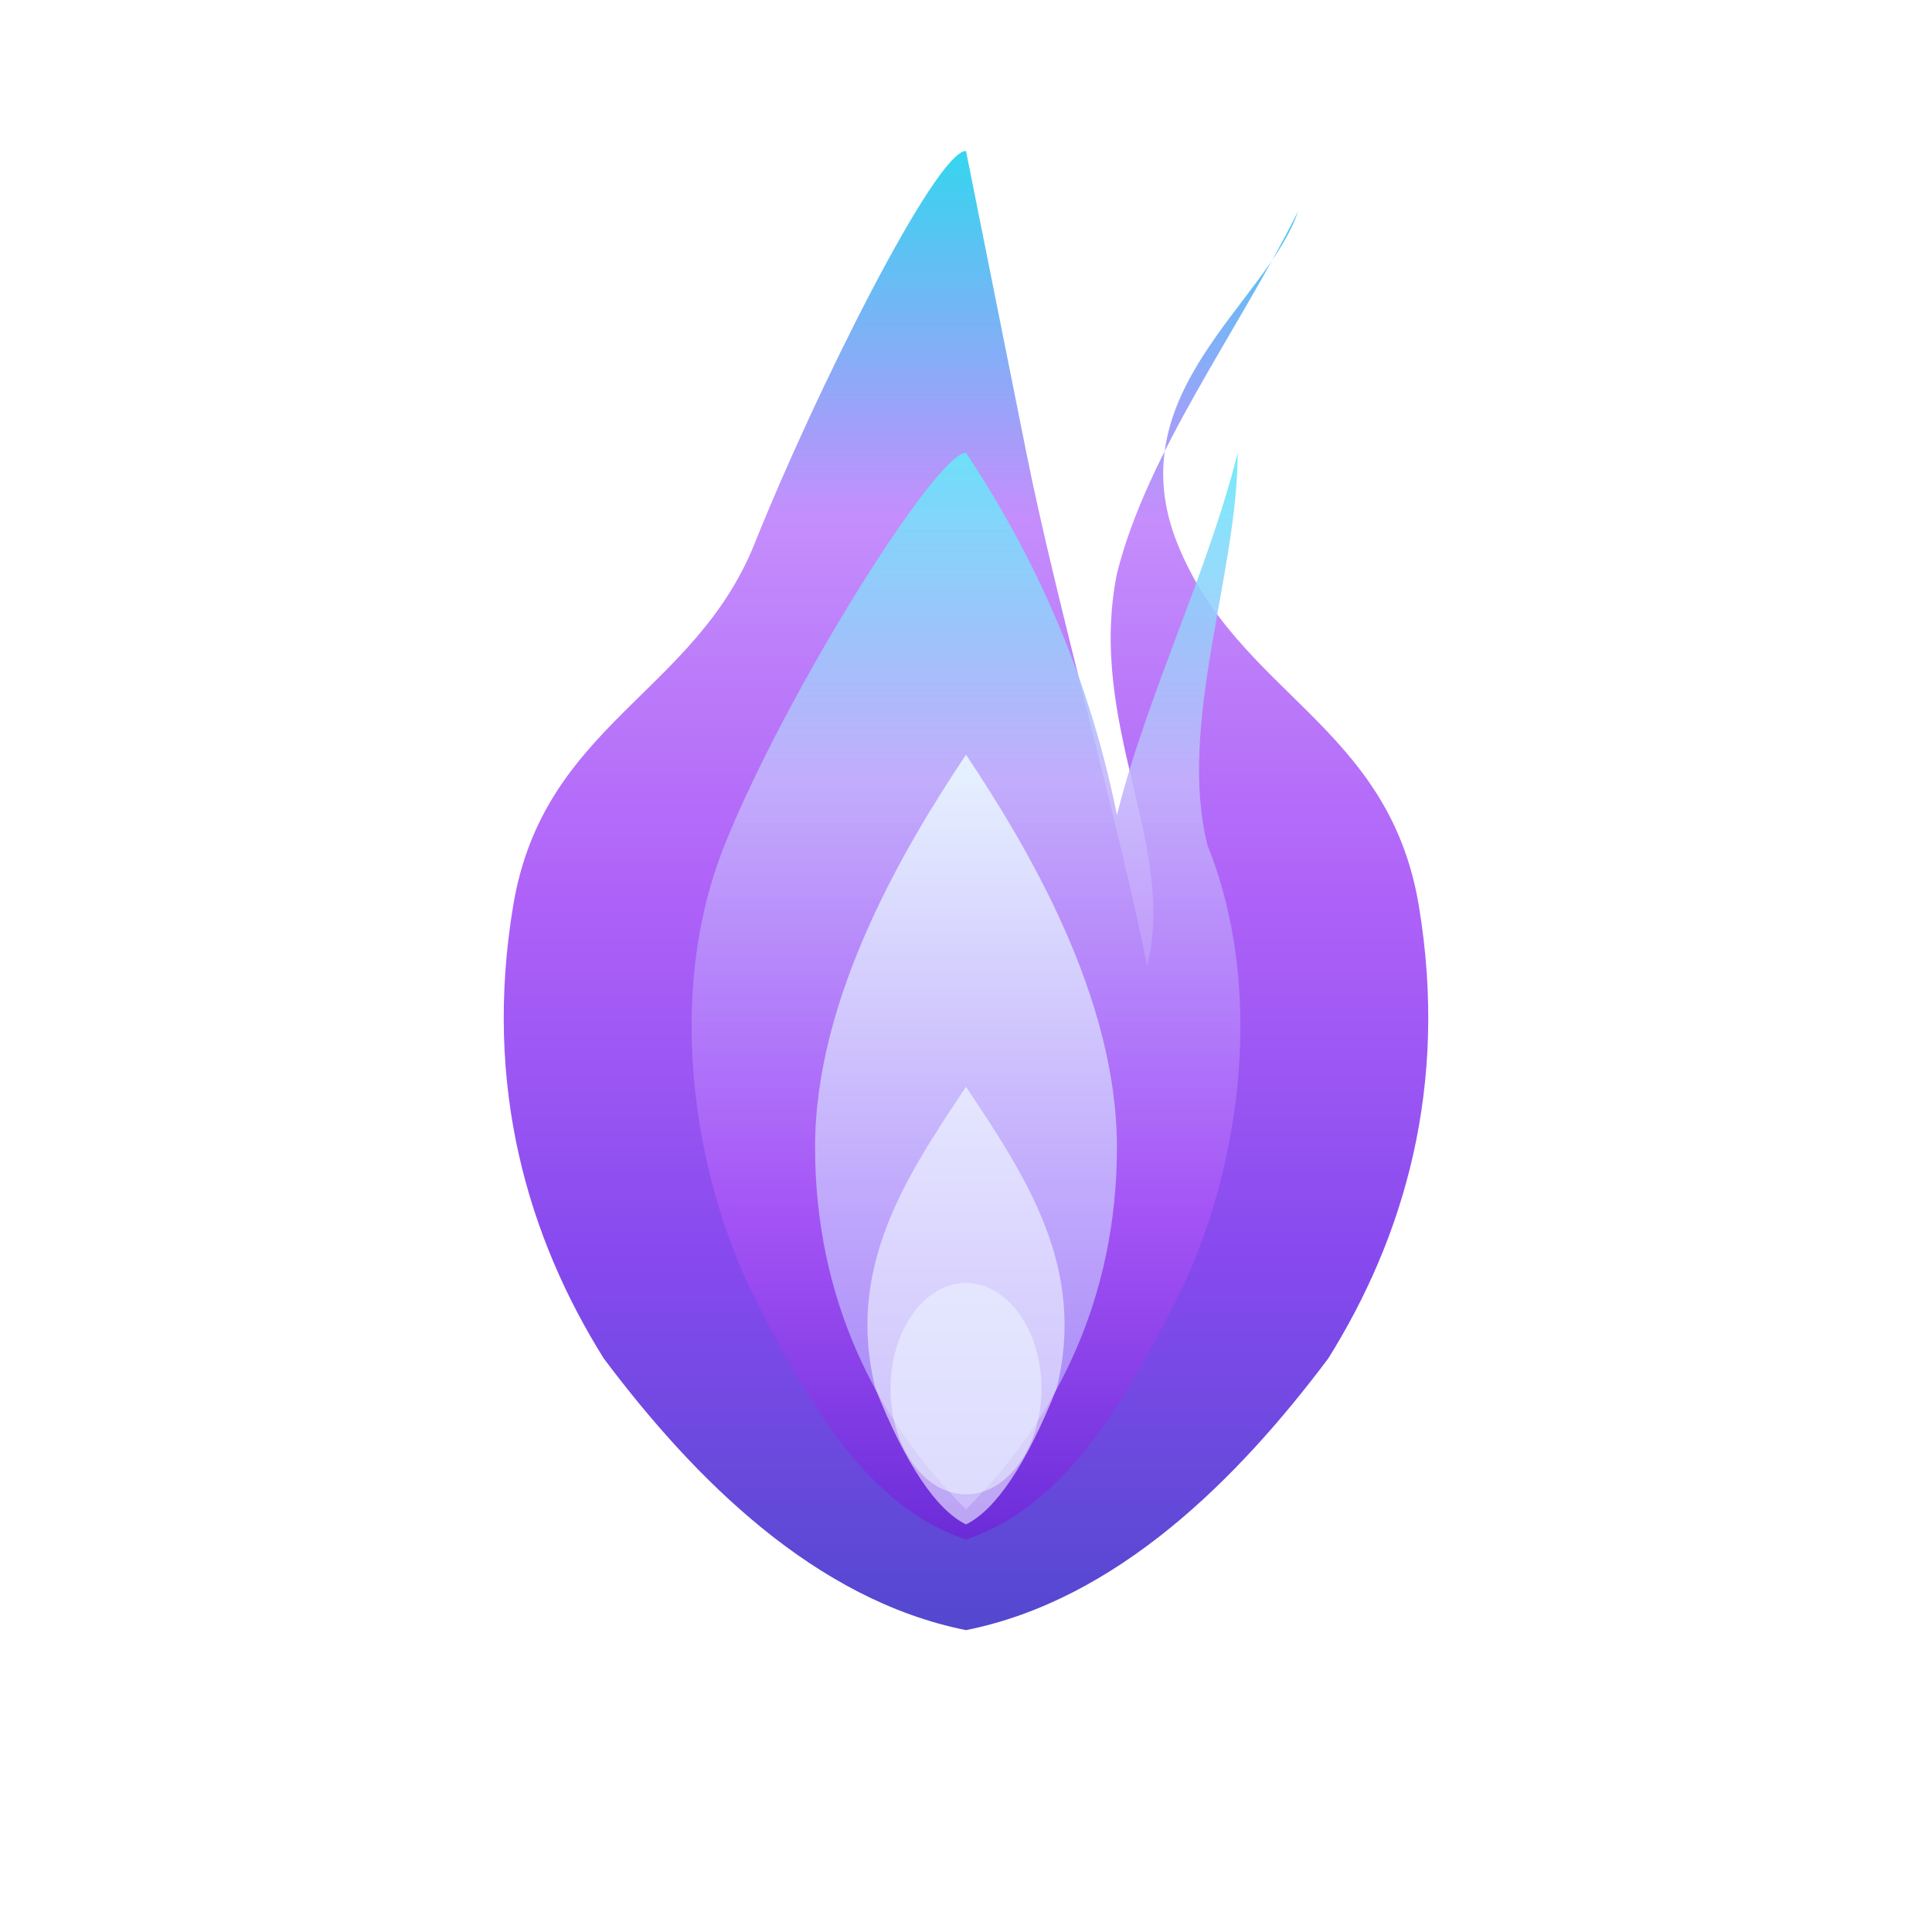
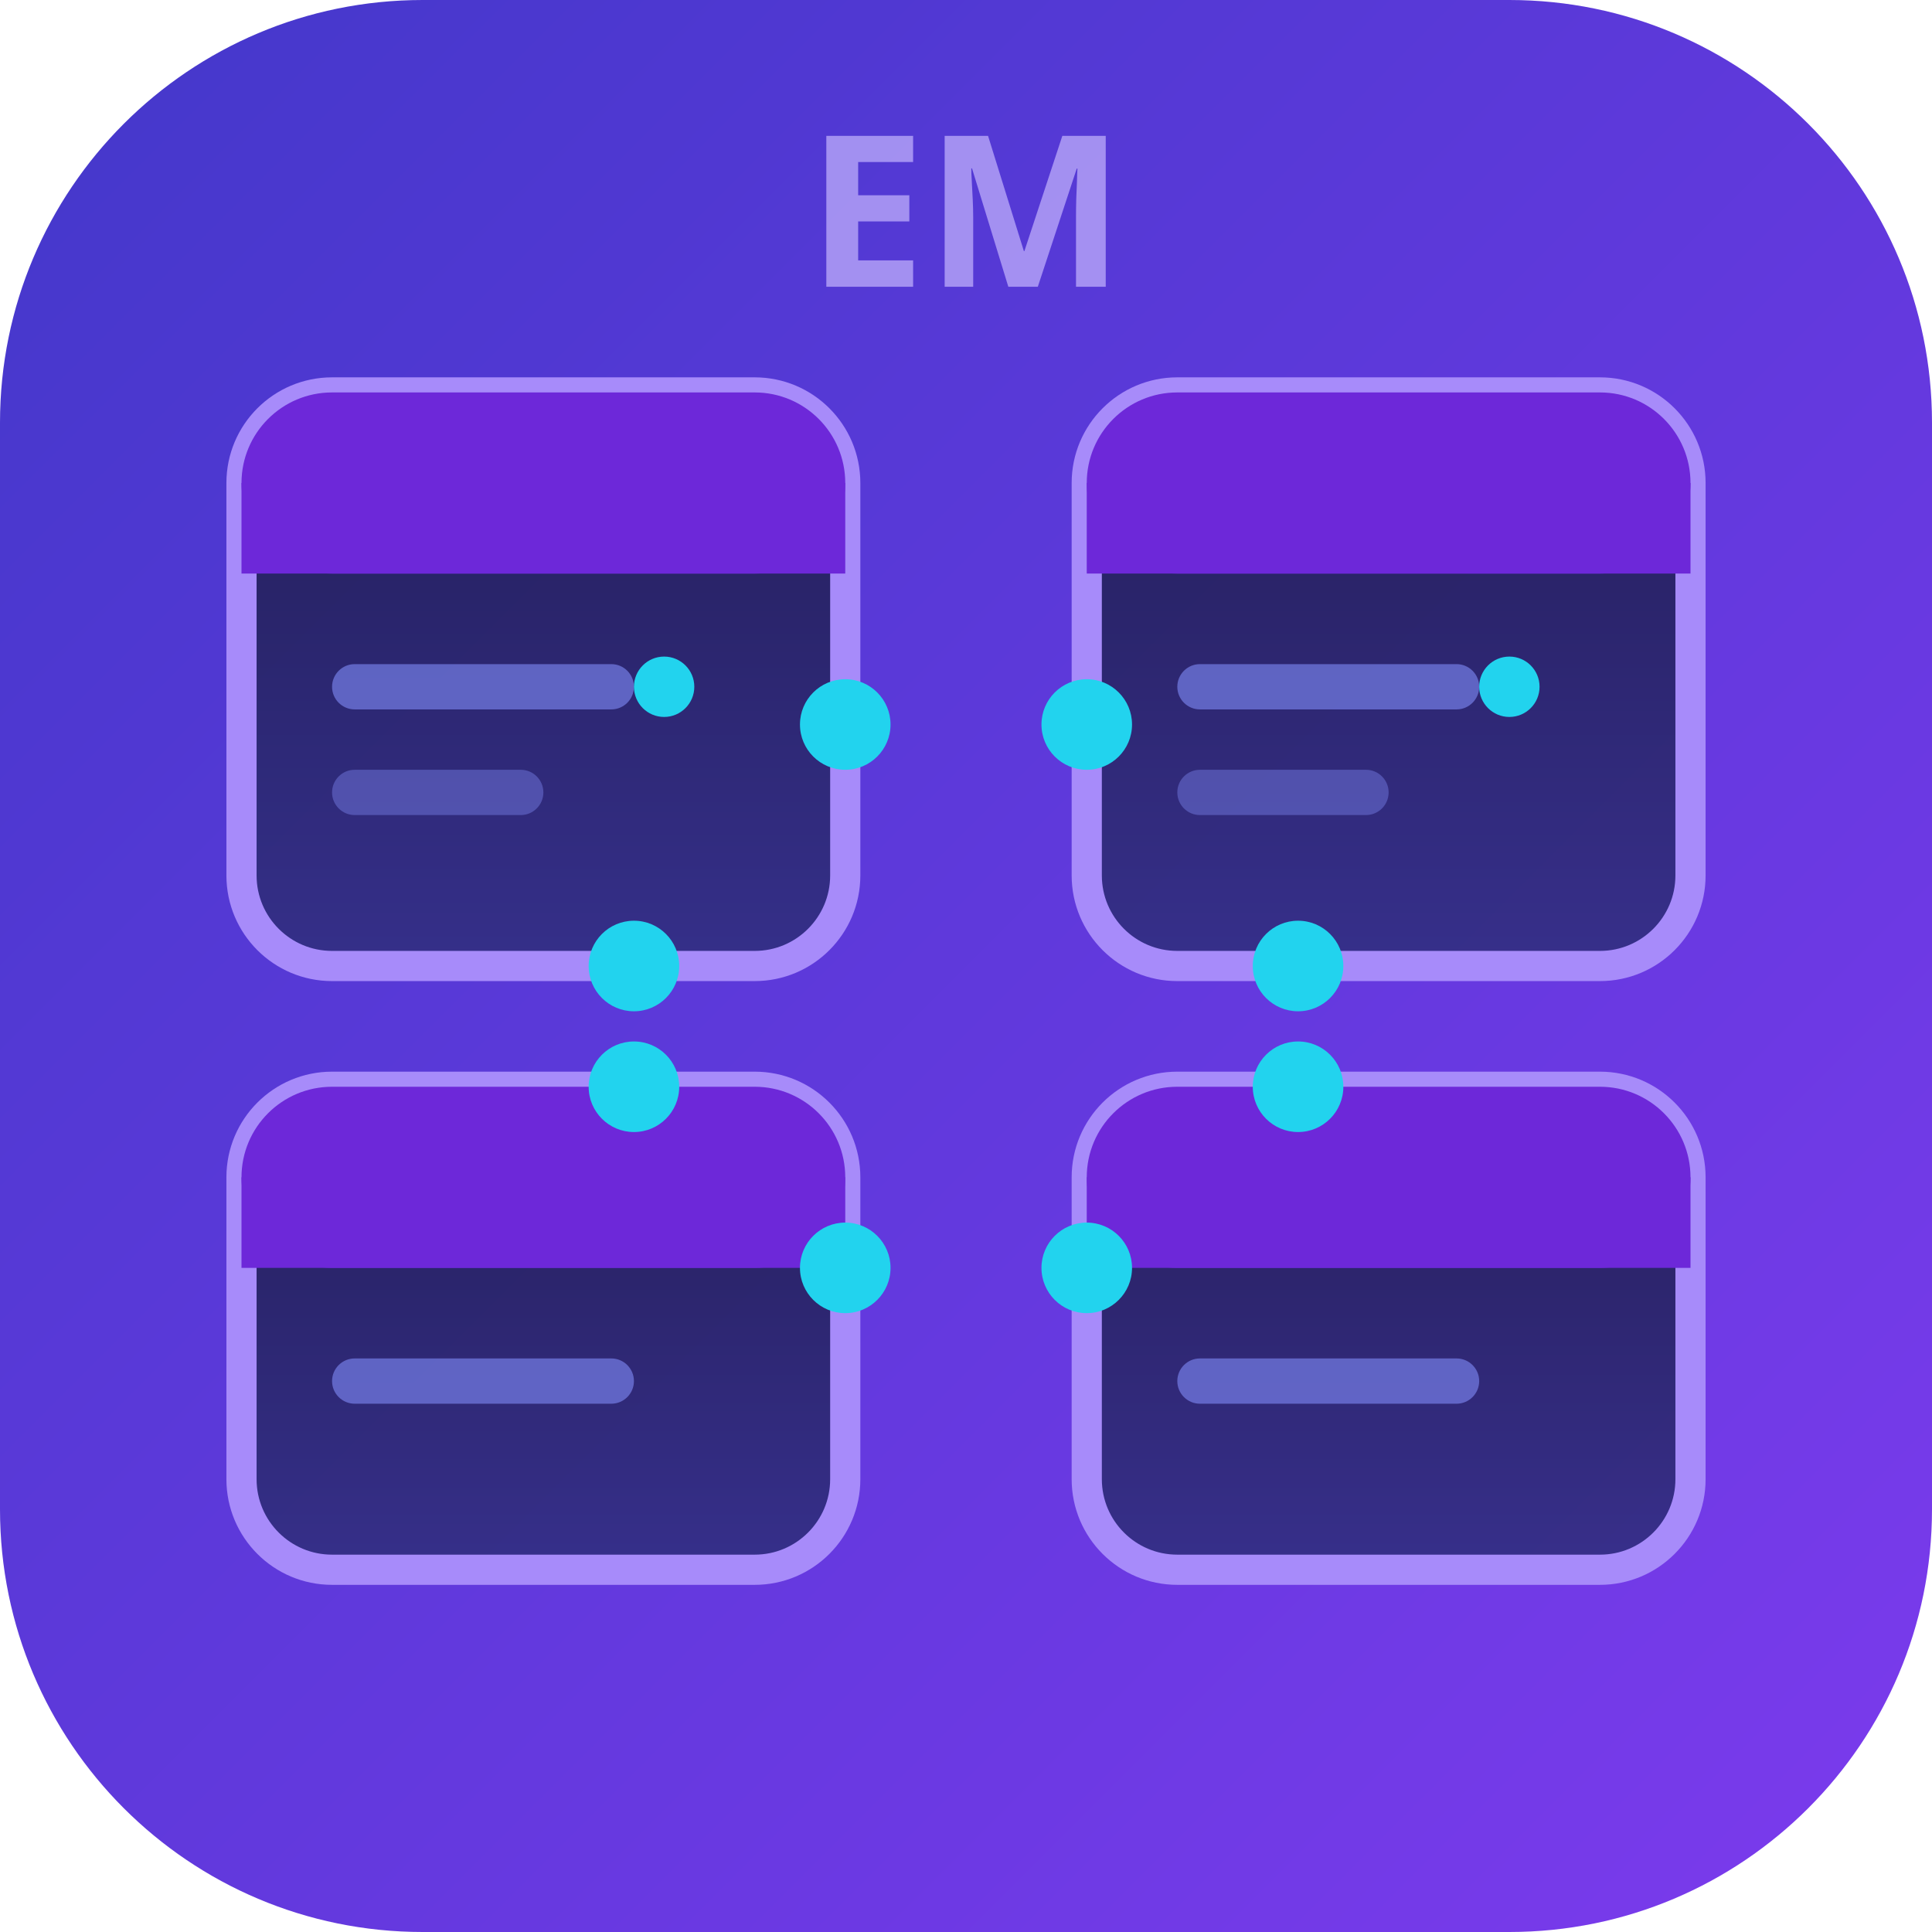
<svg xmlns="http://www.w3.org/2000/svg" viewBox="0 0 128 128" fill="none">
  <defs>
-     <linearGradient id="outer" x1="50%" y1="100%" x2="50%" y2="0%">
+     <linearGradient id="bg" x1="0" y1="0" x2="128" y2="128" gradientUnits="userSpaceOnUse">
      <stop stop-color="#4338CA" />
-       <stop offset=".25" stop-color="#7C3AED" />
-       <stop offset=".5" stop-color="#A855F7" />
-       <stop offset=".75" stop-color="#C084FC" />
+       <stop offset="1" stop-color="#7C3AED" />
+     </linearGradient>
+     <linearGradient id="card" x1="0" y1="0" x2="0" y2="1">
+       <stop stop-color="#1E1B4B" stop-opacity=".9" />
+       <stop offset="1" stop-color="#312E81" stop-opacity=".9" />
+     </linearGradient>
+     <linearGradient id="link" x1="0" y1="0" x2="1" y2="1">
+       <stop stop-color="#A78BFA" />
      <stop offset="1" stop-color="#22D3EE" />
    </linearGradient>
-     <linearGradient id="mid" x1="50%" y1="100%" x2="50%" y2="0%">
-       <stop stop-color="#6D28D9" />
-       <stop offset=".3" stop-color="#A855F7" />
-       <stop offset=".7" stop-color="#C4B5FD" />
-       <stop offset="1" stop-color="#67E8F9" />
-     </linearGradient>
-     <linearGradient id="inner" x1="50%" y1="100%" x2="50%" y2="0%">
-       <stop stop-color="#A78BFA" />
-       <stop offset=".4" stop-color="#C4B5FD" />
-       <stop offset=".8" stop-color="#E0E7FF" />
-       <stop offset="1" stop-color="#ECFEFF" />
-     </linearGradient>
-     <linearGradient id="core" x1="50%" y1="100%" x2="50%" y2="0%">
-       <stop stop-color="#DDD6FE" />
-       <stop offset="1" stop-color="#F0F9FF" />
-     </linearGradient>
  </defs>
-   <path fill="url(#outer)" opacity=".92" d="M64 10C62 10 54 26 50 36C46 46 36 48 34 60C32 72 35 82 40 90C46 98 54 106 64 108C74 106 82 98 88 90C93 82 96 72 94 60C92 48 82 46 78 36C74 26 84 20 86 14C82 22 76 30 74 38C72 48 78 56 76 64C74 54 70 40 68 30C66 20 64 10 64 10Z" />
-   <path fill="url(#mid)" opacity=".88" d="M64 30C62 30 52 46 48 56C44 66 46 78 50 86C54 94 58 100 64 102C70 100 74 94 78 86C82 78 84 66 80 56C78 48 82 38 82 30C80 38 76 46 74 54C72 44 68 36 64 30Z" />
-   <path fill="url(#inner)" opacity=".85" d="M64 50C60 56 54 66 54 76C54 86 58 94 64 100C70 94 74 86 74 76C74 66 68 56 64 50Z" />
-   <path fill="url(#core)" opacity=".7" d="M64 72C60 78 56 84 58 92C60 97 62 100 64 101C66 100 68 97 70 92C72 84 68 78 64 72Z" />
-   <ellipse cx="64" cy="92" rx="5" ry="7" fill="#F0F9FF" opacity=".5" />
+   <rect width="128" height="128" rx="28" fill="url(#bg)" />
+   <line x1="56" y1="48" x2="72" y2="48" stroke="url(#link)" stroke-width="3" stroke-linecap="round" />
+   <line x1="56" y1="84" x2="72" y2="84" stroke="url(#link)" stroke-width="3" stroke-linecap="round" />
+   <line x1="42" y1="64" x2="42" y2="72" stroke="url(#link)" stroke-width="3" stroke-linecap="round" />
+   <line x1="86" y1="64" x2="86" y2="72" stroke="url(#link)" stroke-width="3" stroke-linecap="round" />
+   <rect x="16" y="26" width="40" height="38" rx="6" fill="url(#card)" stroke="#A78BFA" stroke-width="2" />
+   <rect x="16" y="26" width="40" height="12" rx="6" fill="#6D28D9" />
+   <rect x="16" y="32" width="40" height="6" fill="#6D28D9" />
+   <rect x="22" y="44" width="20" height="3" rx="1.5" fill="#818CF8" opacity=".6" />
+   <rect x="22" y="51" width="14" height="3" rx="1.5" fill="#818CF8" opacity=".4" />
+   <circle cx="44" y="45.5" r="2" fill="#22D3EE" cy="45.5" />
+   <rect x="72" y="26" width="40" height="38" rx="6" fill="url(#card)" stroke="#A78BFA" stroke-width="2" />
+   <rect x="72" y="26" width="40" height="12" rx="6" fill="#6D28D9" />
+   <rect x="72" y="32" width="40" height="6" fill="#6D28D9" />
+   <rect x="78" y="44" width="20" height="3" rx="1.5" fill="#818CF8" opacity=".6" />
+   <rect x="78" y="51" width="14" height="3" rx="1.5" fill="#818CF8" opacity=".4" />
+   <circle cx="100" cy="45.5" r="2" fill="#22D3EE" />
+   <rect x="16" y="72" width="40" height="32" rx="6" fill="url(#card)" stroke="#A78BFA" stroke-width="2" />
+   <rect x="16" y="72" width="40" height="12" rx="6" fill="#6D28D9" />
+   <rect x="16" y="78" width="40" height="6" fill="#6D28D9" />
+   <rect x="22" y="90" width="20" height="3" rx="1.5" fill="#818CF8" opacity=".6" />
+   <rect x="72" y="72" width="40" height="32" rx="6" fill="url(#card)" stroke="#A78BFA" stroke-width="2" />
+   <rect x="72" y="72" width="40" height="12" rx="6" fill="#6D28D9" />
+   <rect x="72" y="78" width="40" height="6" fill="#6D28D9" />
+   <rect x="78" y="90" width="20" height="3" rx="1.5" fill="#818CF8" opacity=".6" />
+   <circle cx="56" cy="48" r="3" fill="#22D3EE" />
+   <circle cx="72" cy="48" r="3" fill="#22D3EE" />
+   <circle cx="56" cy="84" r="3" fill="#22D3EE" />
+   <circle cx="72" cy="84" r="3" fill="#22D3EE" />
+   <circle cx="42" cy="64" r="3" fill="#22D3EE" />
+   <circle cx="42" cy="72" r="3" fill="#22D3EE" />
+   <circle cx="86" cy="64" r="3" fill="#22D3EE" />
+   <circle cx="86" cy="72" r="3" fill="#22D3EE" />
+   <text x="64" y="19" text-anchor="middle" font-family="system-ui, sans-serif" font-weight="800" font-size="14" fill="#C4B5FD" opacity=".7">EM</text>
</svg>
